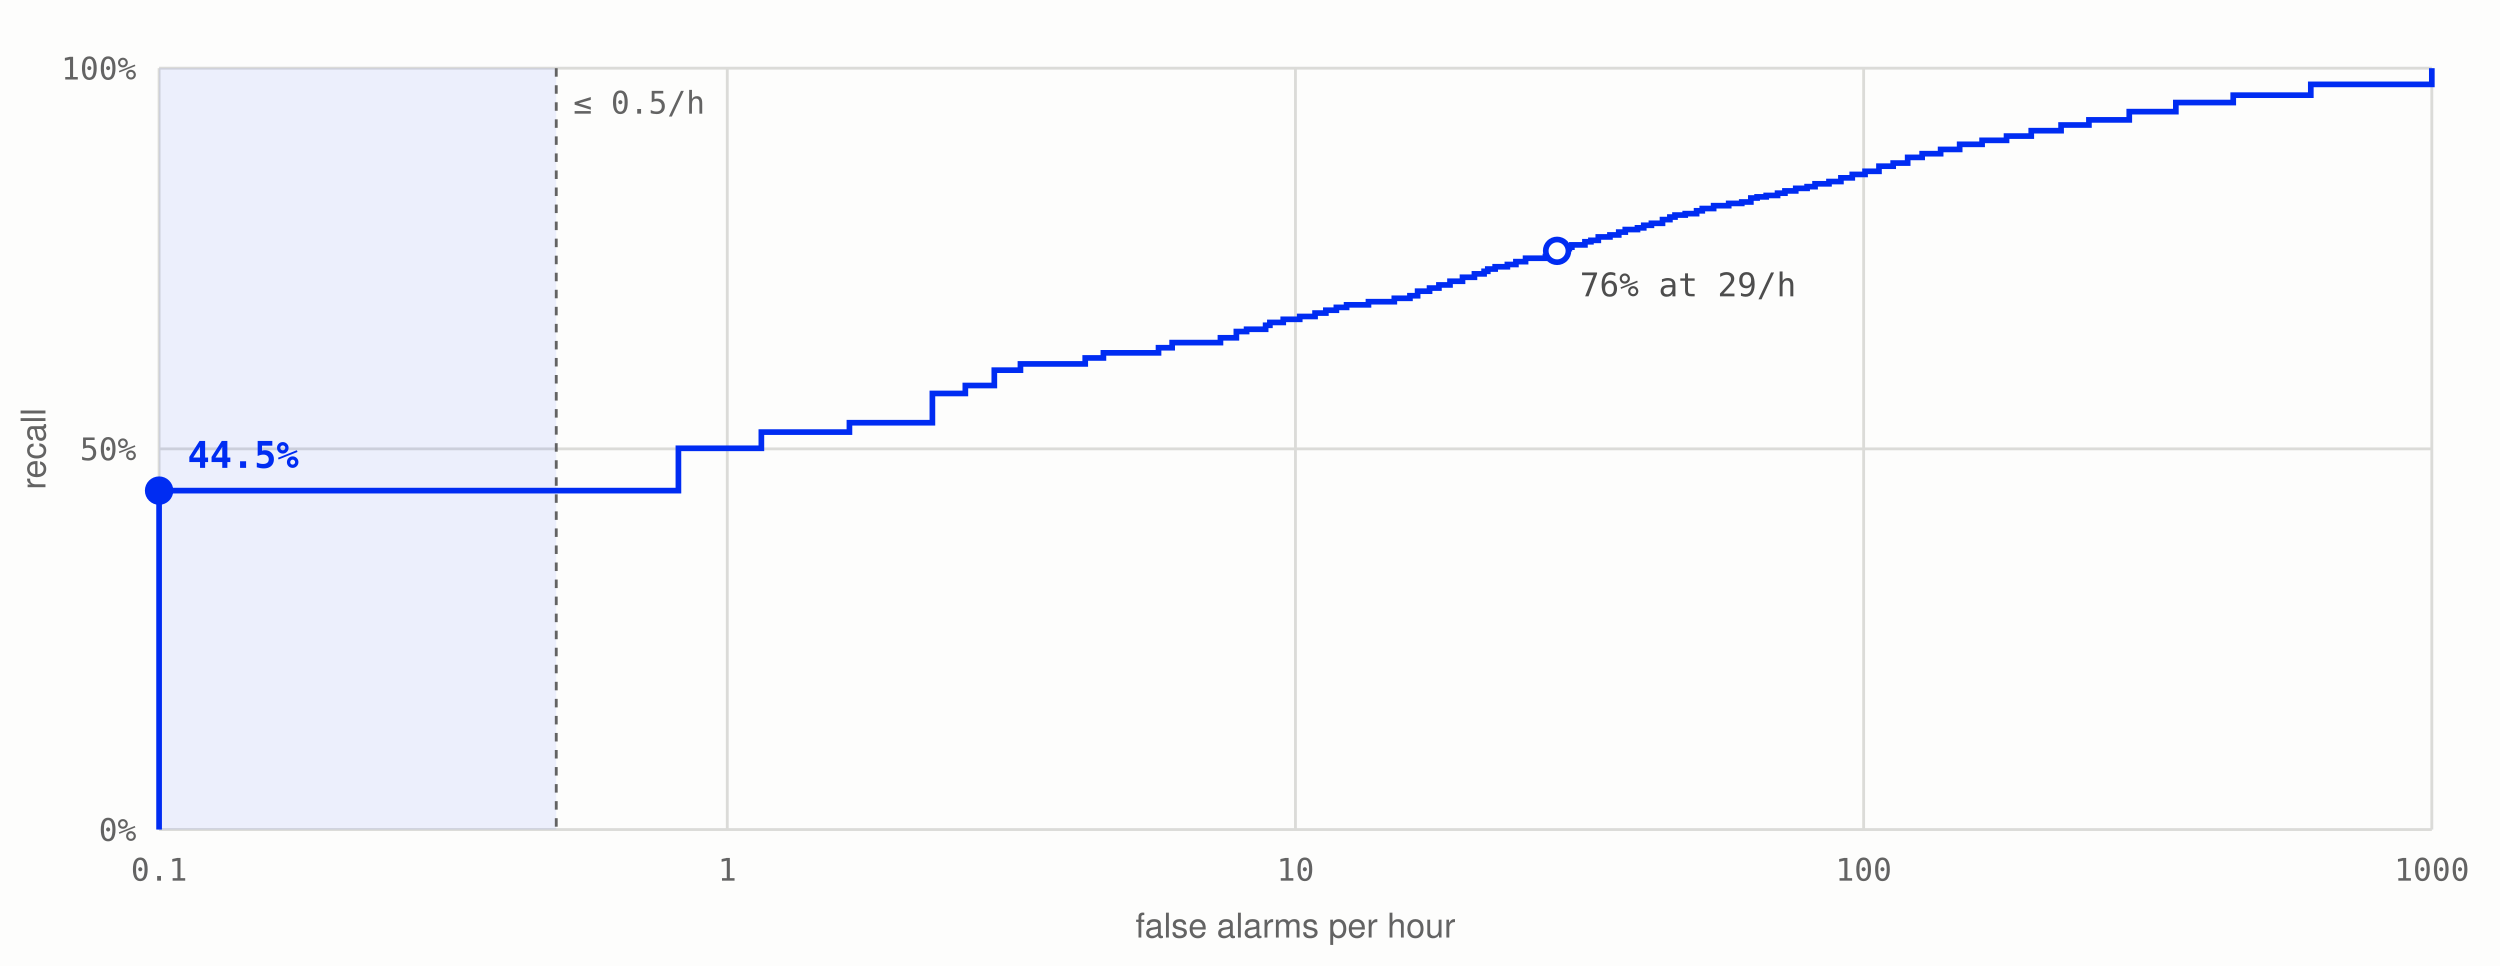
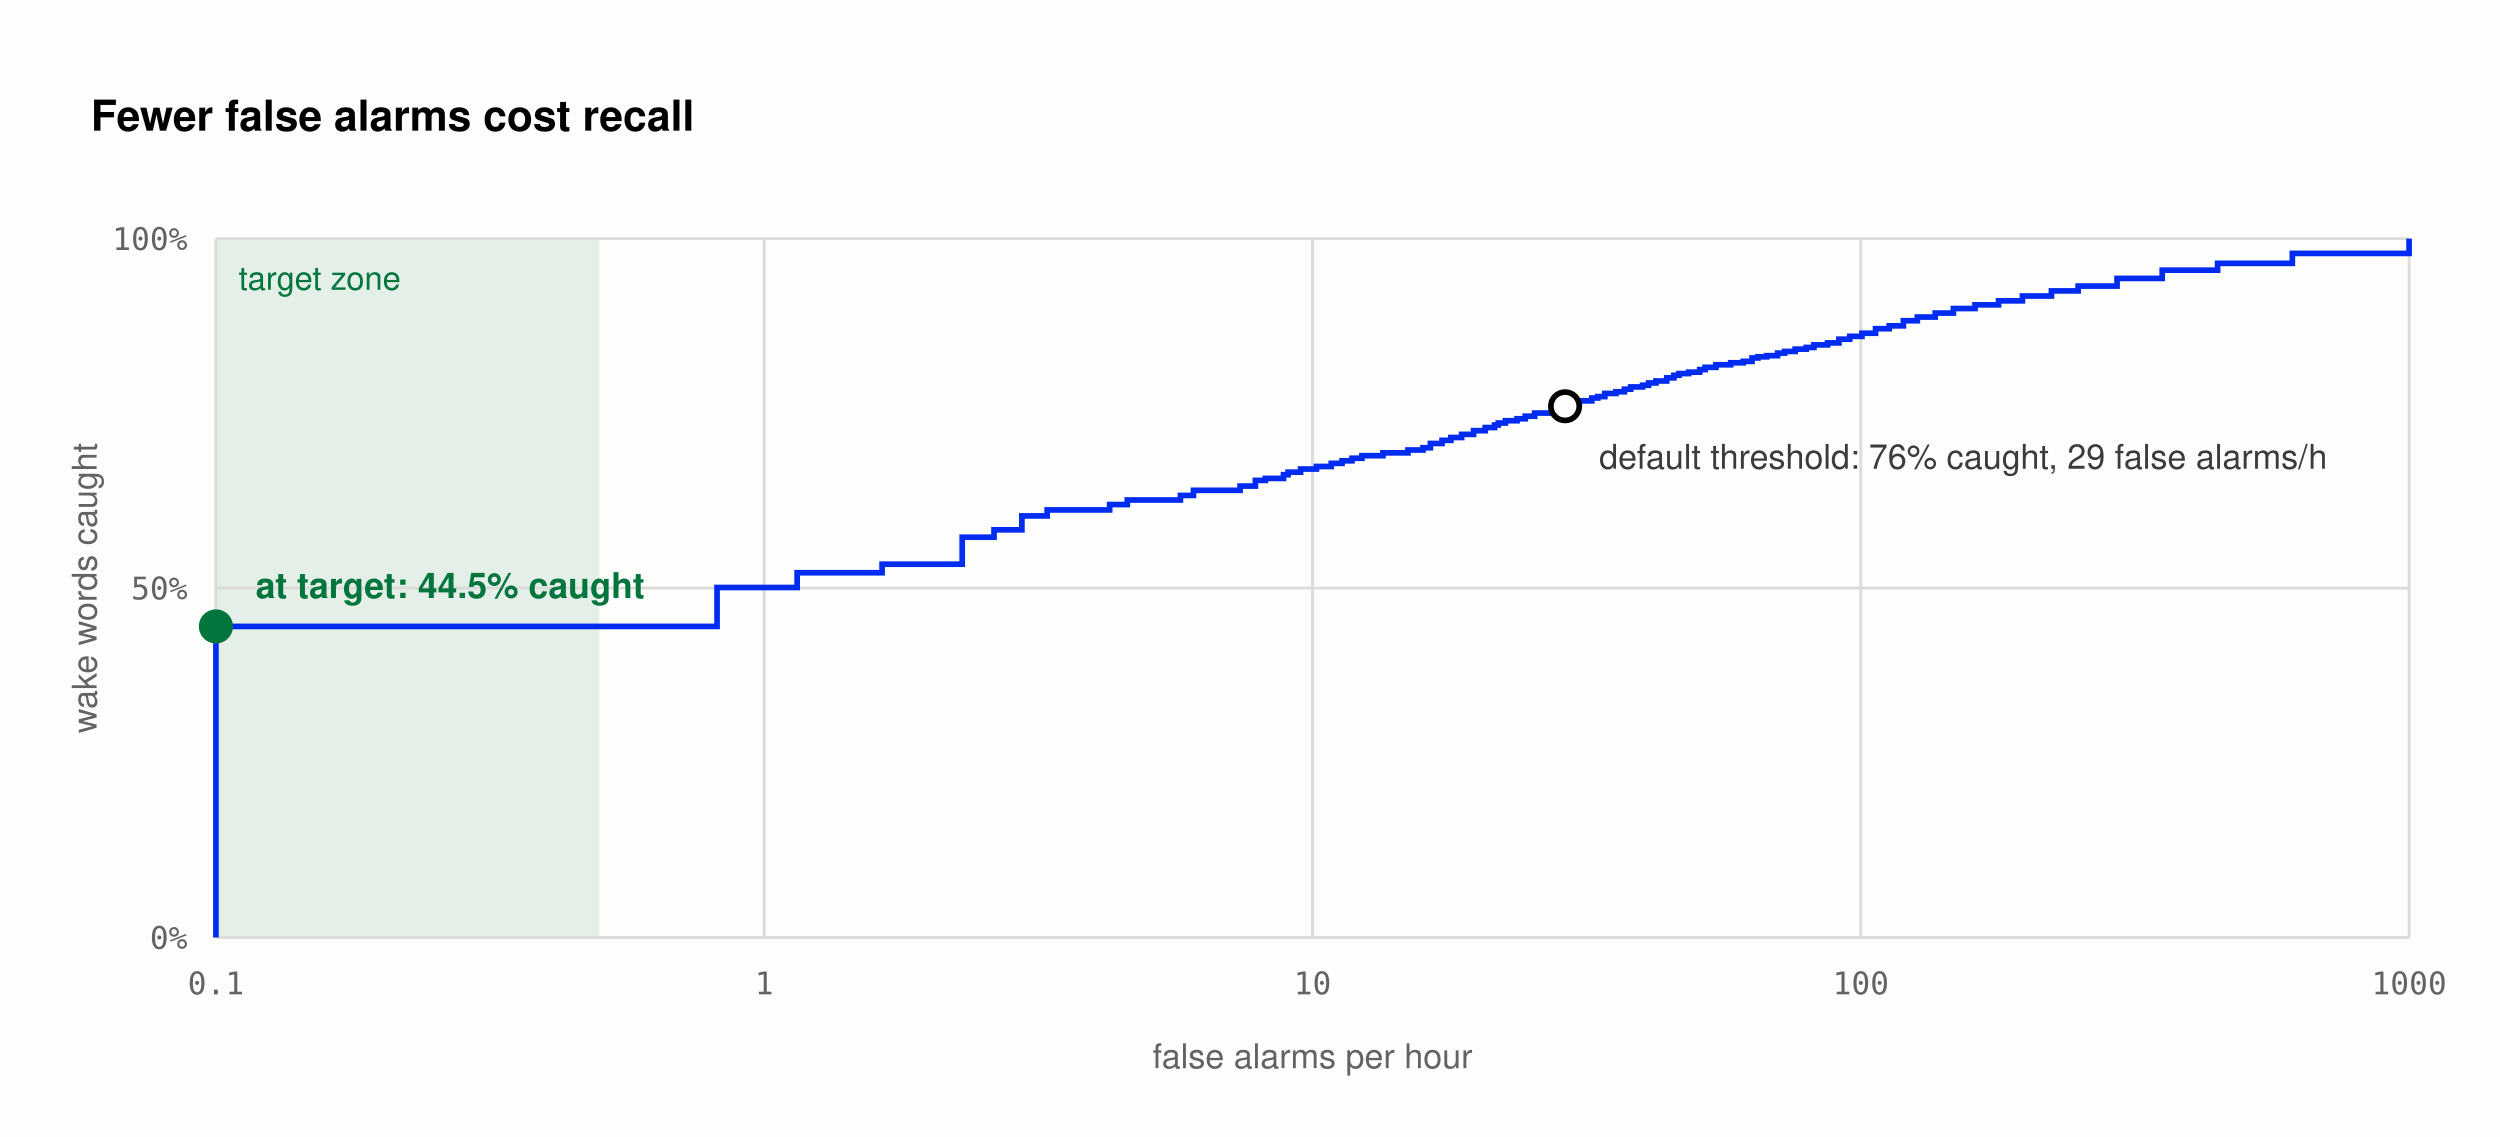
- <svg xmlns="http://www.w3.org/2000/svg" viewBox="0 0 880 340" width="880" height="340" font-family="'Public Sans', ui-sans-serif, system-ui, -apple-system, 'Segoe UI', Helvetica, Arial, sans-serif">
-   <rect width="880" height="340" fill="#fdfdfc" />
-   <line x1="56.0" y1="24" x2="56.0" y2="292" stroke="#dbdbd8" />
-   <text x="56.0" y="310.0" fill="#636363" font-size="11" text-anchor="middle" font-weight="400" font-family="CommitMono, ui-monospace, 'SF Mono', 'Cascadia Mono', Menlo, monospace">0.1</text>
-   <line x1="256.0" y1="24" x2="256.0" y2="292" stroke="#dbdbd8" />
-   <text x="256.0" y="310.0" fill="#636363" font-size="11" text-anchor="middle" font-weight="400" font-family="CommitMono, ui-monospace, 'SF Mono', 'Cascadia Mono', Menlo, monospace">1</text>
-   <line x1="456.0" y1="24" x2="456.0" y2="292" stroke="#dbdbd8" />
-   <text x="456.0" y="310.0" fill="#636363" font-size="11" text-anchor="middle" font-weight="400" font-family="CommitMono, ui-monospace, 'SF Mono', 'Cascadia Mono', Menlo, monospace">10</text>
-   <line x1="656.0" y1="24" x2="656.0" y2="292" stroke="#dbdbd8" />
-   <text x="656.0" y="310.0" fill="#636363" font-size="11" text-anchor="middle" font-weight="400" font-family="CommitMono, ui-monospace, 'SF Mono', 'Cascadia Mono', Menlo, monospace">100</text>
-   <line x1="856.0" y1="24" x2="856.0" y2="292" stroke="#dbdbd8" />
-   <text x="856.0" y="310.0" fill="#636363" font-size="11" text-anchor="middle" font-weight="400" font-family="CommitMono, ui-monospace, 'SF Mono', 'Cascadia Mono', Menlo, monospace">1000</text>
-   <line x1="56" y1="292.0" x2="856" y2="292.0" stroke="#dbdbd8" />
-   <text x="48.0" y="296.0" fill="#636363" font-size="11" text-anchor="end" font-weight="400" font-family="CommitMono, ui-monospace, 'SF Mono', 'Cascadia Mono', Menlo, monospace">0%</text>
-   <line x1="56" y1="158.0" x2="856" y2="158.0" stroke="#dbdbd8" />
-   <text x="48.0" y="162.0" fill="#636363" font-size="11" text-anchor="end" font-weight="400" font-family="CommitMono, ui-monospace, 'SF Mono', 'Cascadia Mono', Menlo, monospace">50%</text>
-   <line x1="56" y1="24.0" x2="856" y2="24.0" stroke="#dbdbd8" />
-   <text x="48.0" y="28.0" fill="#636363" font-size="11" text-anchor="end" font-weight="400" font-family="CommitMono, ui-monospace, 'SF Mono', 'Cascadia Mono', Menlo, monospace">100%</text>
-   <text x="456.0" y="330.0" fill="#636363" font-size="12" text-anchor="middle" font-weight="400">false alarms per hour</text>
-   <text transform="rotate(-90 16 158.0)" x="16" y="158.0" fill="#636363" font-size="12" text-anchor="middle">recall</text>
-   <rect x="56" y="24" width="139.8" height="268" fill="#002cf2" fill-opacity="0.07" />
-   <line x1="195.8" y1="24" x2="195.8" y2="292" stroke="#636363" stroke-dasharray="3 3" />
-   <text x="201.8" y="40.0" fill="#636363" font-size="11" text-anchor="start" font-weight="400" font-family="CommitMono, ui-monospace, 'SF Mono', 'Cascadia Mono', Menlo, monospace">≤ 0.5/h</text>
-   <polyline points="56.0,292.0 56.0,292.0 56.0,292.0 56.0,292.0 56.0,266.0 56.0,266.0 56.0,221.2 56.0,221.2 56.0,199.0 56.0,199.0 56.0,182.7 56.0,182.7 56.0,172.7 238.8,172.7 238.8,164.6 238.8,164.6 238.8,157.8 268.0,157.8 268.0,152.1 299.0,152.1 299.0,148.8 328.2,148.8 328.2,144.4 328.2,144.4 328.2,142.1 328.2,142.1 328.2,138.5 339.8,138.5 339.8,135.7 350.0,135.7 350.0,133.0 350.0,133.0 350.0,130.3 359.2,130.3 359.2,128.1 382.0,128.1 382.0,126.0 388.4,126.0 388.4,124.2 407.8,124.2 407.8,122.4 412.6,122.4 412.6,120.6 429.6,120.6 429.6,118.9 435.2,118.9 435.2,116.7 438.8,116.7 438.8,115.9 445.5,115.9 445.5,114.5 447.0,114.5 447.0,113.5 451.7,113.5 451.7,112.4 457.5,112.4 457.5,111.4 462.9,111.4 462.9,110.2 466.7,110.2 466.7,109.2 470.4,109.2 470.4,108.2 474.0,108.2 474.0,107.3 481.7,107.3 481.7,106.2 490.8,106.2 490.8,105.0 496.3,105.0 496.3,104.1 499.0,104.1 499.0,102.5 503.2,102.5 503.2,101.4 506.5,101.4 506.5,100.3 510.4,100.3 510.4,99.0 514.8,99.0 514.8,97.6 519.0,97.6 519.0,96.4 522.4,96.4 522.4,95.5 523.7,95.5 523.7,94.7 526.3,94.7 526.3,93.9 530.6,93.9 530.6,93.1 533.6,93.1 533.6,92.1 537.0,92.1 537.0,90.9 544.0,90.9 544.0,90.3 544.5,90.3 544.5,89.7 548.1,89.7 548.1,88.3 551.0,88.3 551.0,87.5 552.4,87.5 552.4,87.0 553.3,87.0 553.3,86.2 557.9,86.2 557.9,85.1 560.0,85.1 560.0,84.6 562.6,84.6 562.6,83.4 566.7,83.4 566.7,82.7 569.8,82.7 569.8,81.7 572.1,81.7 572.1,80.8 576.4,80.8 576.4,80.2 578.6,80.2 578.6,79.3 581.3,79.3 581.3,78.6 585.2,78.6 585.2,77.3 587.8,77.3 587.8,76.4 589.6,76.4 589.6,75.7 593.2,75.7 593.2,75.2 597.2,75.2 597.2,74.2 599.2,74.2 599.2,73.4 603.2,73.4 603.2,72.4 608.5,72.4 608.5,71.6 613.1,71.6 613.1,71.1 616.3,71.1 616.3,69.7 618.5,69.7 618.5,69.3 621.7,69.3 621.7,68.8 625.7,68.8 625.7,68.0 628.3,68.0 628.3,67.2 632.1,67.2 632.1,66.3 636.1,66.3 636.1,65.7 638.9,65.7 638.9,64.7 643.8,64.7 643.8,63.9 648.0,63.9 648.0,62.6 652.0,62.6 652.0,61.4 656.5,61.4 656.5,60.3 661.4,60.3 661.4,58.5 666.4,58.5 666.4,57.4 671.5,57.4 671.5,55.4 676.6,55.4 676.6,54.1 683.1,54.1 683.1,52.6 689.8,52.6 689.8,50.8 697.7,50.8 697.7,49.4 706.3,49.4 706.3,47.9 715.0,47.9 715.0,46.0 725.5,46.0 725.5,44.0 735.3,44.0 735.3,42.2 749.5,42.2 749.5,39.3 765.9,39.3 765.9,36.1 786.1,36.1 786.1,33.5 813.4,33.5 813.4,29.7 856.0,29.7 856.0,25.3 856.0,25.3 856.0,24.0" fill="none" stroke="#002cf2" stroke-width="2" />
-   <circle cx="548.1" cy="88.3" r="4" fill="#fdfdfc" stroke="#002cf2" stroke-width="2" />
-   <text x="556.1" y="104.3" fill="#4d4d4d" font-size="11.5" text-anchor="start" font-weight="400" font-family="CommitMono, ui-monospace, 'SF Mono', 'Cascadia Mono', Menlo, monospace">76% at 29/h</text>
-   <circle cx="56.0" cy="172.7" r="5" fill="#002cf2" />
-   <text x="66.0" y="164.7" fill="#002cf2" font-size="13" text-anchor="start" font-weight="600" font-family="CommitMono, ui-monospace, 'SF Mono', 'Cascadia Mono', Menlo, monospace">44.5%</text>
+ <svg xmlns="http://www.w3.org/2000/svg" viewBox="0 0 880 400" width="880" height="400" font-family="'Public Sans', ui-sans-serif, system-ui, -apple-system, 'Segoe UI', Helvetica, Arial, sans-serif">
+   <rect width="880" height="400" fill="#fdfdfc" />
+   <text x="32.0" y="46.0" fill="#000000" font-size="15" text-anchor="start" font-weight="600">Fewer false alarms cost recall</text>
+   <rect x="76" y="84" width="134.9" height="246" fill="#01753b" fill-opacity="0.10" />
+   <text x="84.0" y="102.0" fill="#01753b" font-size="11.5" text-anchor="start" font-weight="400">target zone</text>
+   <line x1="76.0" y1="84" x2="76.0" y2="330" stroke="#dbdbd8" />
+   <text x="76.0" y="350.0" fill="#636363" font-size="11" text-anchor="middle" font-weight="400" font-family="CommitMono, ui-monospace, 'SF Mono', 'Cascadia Mono', Menlo, monospace">0.1</text>
+   <line x1="269.0" y1="84" x2="269.0" y2="330" stroke="#dbdbd8" />
+   <text x="269.0" y="350.0" fill="#636363" font-size="11" text-anchor="middle" font-weight="400" font-family="CommitMono, ui-monospace, 'SF Mono', 'Cascadia Mono', Menlo, monospace">1</text>
+   <line x1="462.0" y1="84" x2="462.0" y2="330" stroke="#dbdbd8" />
+   <text x="462.0" y="350.0" fill="#636363" font-size="11" text-anchor="middle" font-weight="400" font-family="CommitMono, ui-monospace, 'SF Mono', 'Cascadia Mono', Menlo, monospace">10</text>
+   <line x1="655.0" y1="84" x2="655.0" y2="330" stroke="#dbdbd8" />
+   <text x="655.0" y="350.0" fill="#636363" font-size="11" text-anchor="middle" font-weight="400" font-family="CommitMono, ui-monospace, 'SF Mono', 'Cascadia Mono', Menlo, monospace">100</text>
+   <line x1="848.0" y1="84" x2="848.0" y2="330" stroke="#dbdbd8" />
+   <text x="848.0" y="350.0" fill="#636363" font-size="11" text-anchor="middle" font-weight="400" font-family="CommitMono, ui-monospace, 'SF Mono', 'Cascadia Mono', Menlo, monospace">1000</text>
+   <line x1="76" y1="330.0" x2="848" y2="330.0" stroke="#dbdbd8" />
+   <text x="66.0" y="334.0" fill="#636363" font-size="11" text-anchor="end" font-weight="400" font-family="CommitMono, ui-monospace, 'SF Mono', 'Cascadia Mono', Menlo, monospace">0%</text>
+   <line x1="76" y1="207.0" x2="848" y2="207.0" stroke="#dbdbd8" />
+   <text x="66.0" y="211.0" fill="#636363" font-size="11" text-anchor="end" font-weight="400" font-family="CommitMono, ui-monospace, 'SF Mono', 'Cascadia Mono', Menlo, monospace">50%</text>
+   <line x1="76" y1="84.0" x2="848" y2="84.0" stroke="#dbdbd8" />
+   <text x="66.0" y="88.0" fill="#636363" font-size="11" text-anchor="end" font-weight="400" font-family="CommitMono, ui-monospace, 'SF Mono', 'Cascadia Mono', Menlo, monospace">100%</text>
+   <text x="462.0" y="376.0" fill="#636363" font-size="12" text-anchor="middle" font-weight="400">false alarms per hour</text>
+   <text transform="rotate(-90 34 207.0)" x="34" y="207.0" fill="#636363" font-size="12" text-anchor="middle">wake words caught</text>
+   <polyline points="76.0,330.0 76.0,330.0 76.0,330.0 76.0,330.0 76.0,306.1 76.0,306.1 76.0,265.1 76.0,265.1 76.0,244.6 76.0,244.6 76.0,229.6 76.0,229.6 76.0,220.5 252.4,220.5 252.4,213.1 252.4,213.1 252.4,206.8 280.6,206.8 280.6,201.6 310.5,201.6 310.5,198.6 338.7,198.6 338.7,194.5 338.7,194.5 338.7,192.4 338.7,192.4 338.7,189.1 349.9,189.1 349.9,186.5 359.7,186.5 359.7,184.0 359.7,184.0 359.7,181.6 368.6,181.6 368.6,179.5 390.6,179.5 390.6,177.6 396.8,177.6 396.8,176.0 415.5,176.0 415.5,174.4 420.1,174.4 420.1,172.6 436.5,172.6 436.5,171.1 441.9,171.1 441.9,169.1 445.4,169.1 445.4,168.4 451.8,168.4 451.8,167.1 453.4,167.1 453.4,166.2 457.8,166.2 457.8,165.1 463.4,165.1 463.4,164.2 468.6,164.2 468.6,163.1 472.4,163.1 472.4,162.2 475.9,162.2 475.9,161.3 479.4,161.3 479.4,160.4 486.8,160.4 486.8,159.4 495.6,159.4 495.6,158.4 500.9,158.4 500.9,157.6 503.5,157.6 503.5,156.1 507.6,156.1 507.6,155.0 510.7,155.0 510.7,154.0 514.5,154.0 514.5,152.9 518.7,152.9 518.7,151.6 522.8,151.6 522.8,150.5 526.1,150.5 526.1,149.6 527.4,149.6 527.4,148.9 529.9,148.9 529.9,148.1 534.0,148.1 534.0,147.4 536.9,147.4 536.9,146.5 540.2,146.5 540.2,145.4 547.0,145.4 547.0,144.8 547.5,144.8 547.5,144.3 550.9,144.3 550.9,143.0 553.7,143.0 553.7,142.3 555.0,142.3 555.0,141.8 555.9,141.8 555.9,141.1 560.3,141.1 560.3,140.1 562.4,140.1 562.4,139.6 564.9,139.6 564.9,138.5 568.8,138.5 568.8,137.9 571.8,137.9 571.8,137.0 574.0,137.0 574.0,136.2 578.2,136.2 578.2,135.6 580.3,135.6 580.3,134.8 582.9,134.8 582.9,134.1 586.7,134.1 586.7,133.0 589.2,133.0 589.2,132.1 591.0,132.1 591.0,131.5 594.4,131.5 594.4,131.0 598.3,131.0 598.3,130.1 600.2,130.1 600.2,129.3 604.0,129.3 604.0,128.4 609.2,128.4 609.2,127.7 613.6,127.7 613.6,127.2 616.7,127.2 616.7,126.0 618.8,126.0 618.8,125.6 621.9,125.6 621.9,125.2 625.7,125.2 625.7,124.3 628.2,124.3 628.2,123.7 631.9,123.7 631.9,122.9 635.8,122.9 635.8,122.3 638.5,122.3 638.5,121.4 643.3,121.4 643.3,120.7 647.3,120.7 647.3,119.4 651.1,119.4 651.1,118.4 655.4,118.4 655.4,117.3 660.2,117.3 660.2,115.7 665.0,115.7 665.0,114.7 670.0,114.7 670.0,112.9 674.9,112.9 674.9,111.6 681.2,111.6 681.2,110.2 687.6,110.2 687.6,108.6 695.2,108.6 695.2,107.3 703.5,107.3 703.5,105.9 711.9,105.9 711.9,104.2 722.1,104.2 722.1,102.4 731.5,102.4 731.5,100.7 745.2,100.7 745.2,98.0 761.1,98.0 761.1,95.1 780.6,95.1 780.6,92.7 806.9,92.7 806.9,89.2 848.0,89.2 848.0,85.1 848.0,85.1 848.0,84.0" fill="none" stroke="#002cf2" stroke-width="2" />
+   <circle cx="550.9" cy="143.0" r="5" fill="#fdfdfc" stroke="#000000" stroke-width="2" />
+   <text x="562.9" y="165.0" fill="#3b3b3b" font-size="12" text-anchor="start" font-weight="400">default threshold: 76% caught, 29 false alarms/h</text>
+   <circle cx="76.0" cy="220.5" r="6" fill="#01753b" />
+   <text x="90.0" y="210.5" fill="#01753b" font-size="12.5" text-anchor="start" font-weight="600">at target: 44.5% caught</text>
</svg>
